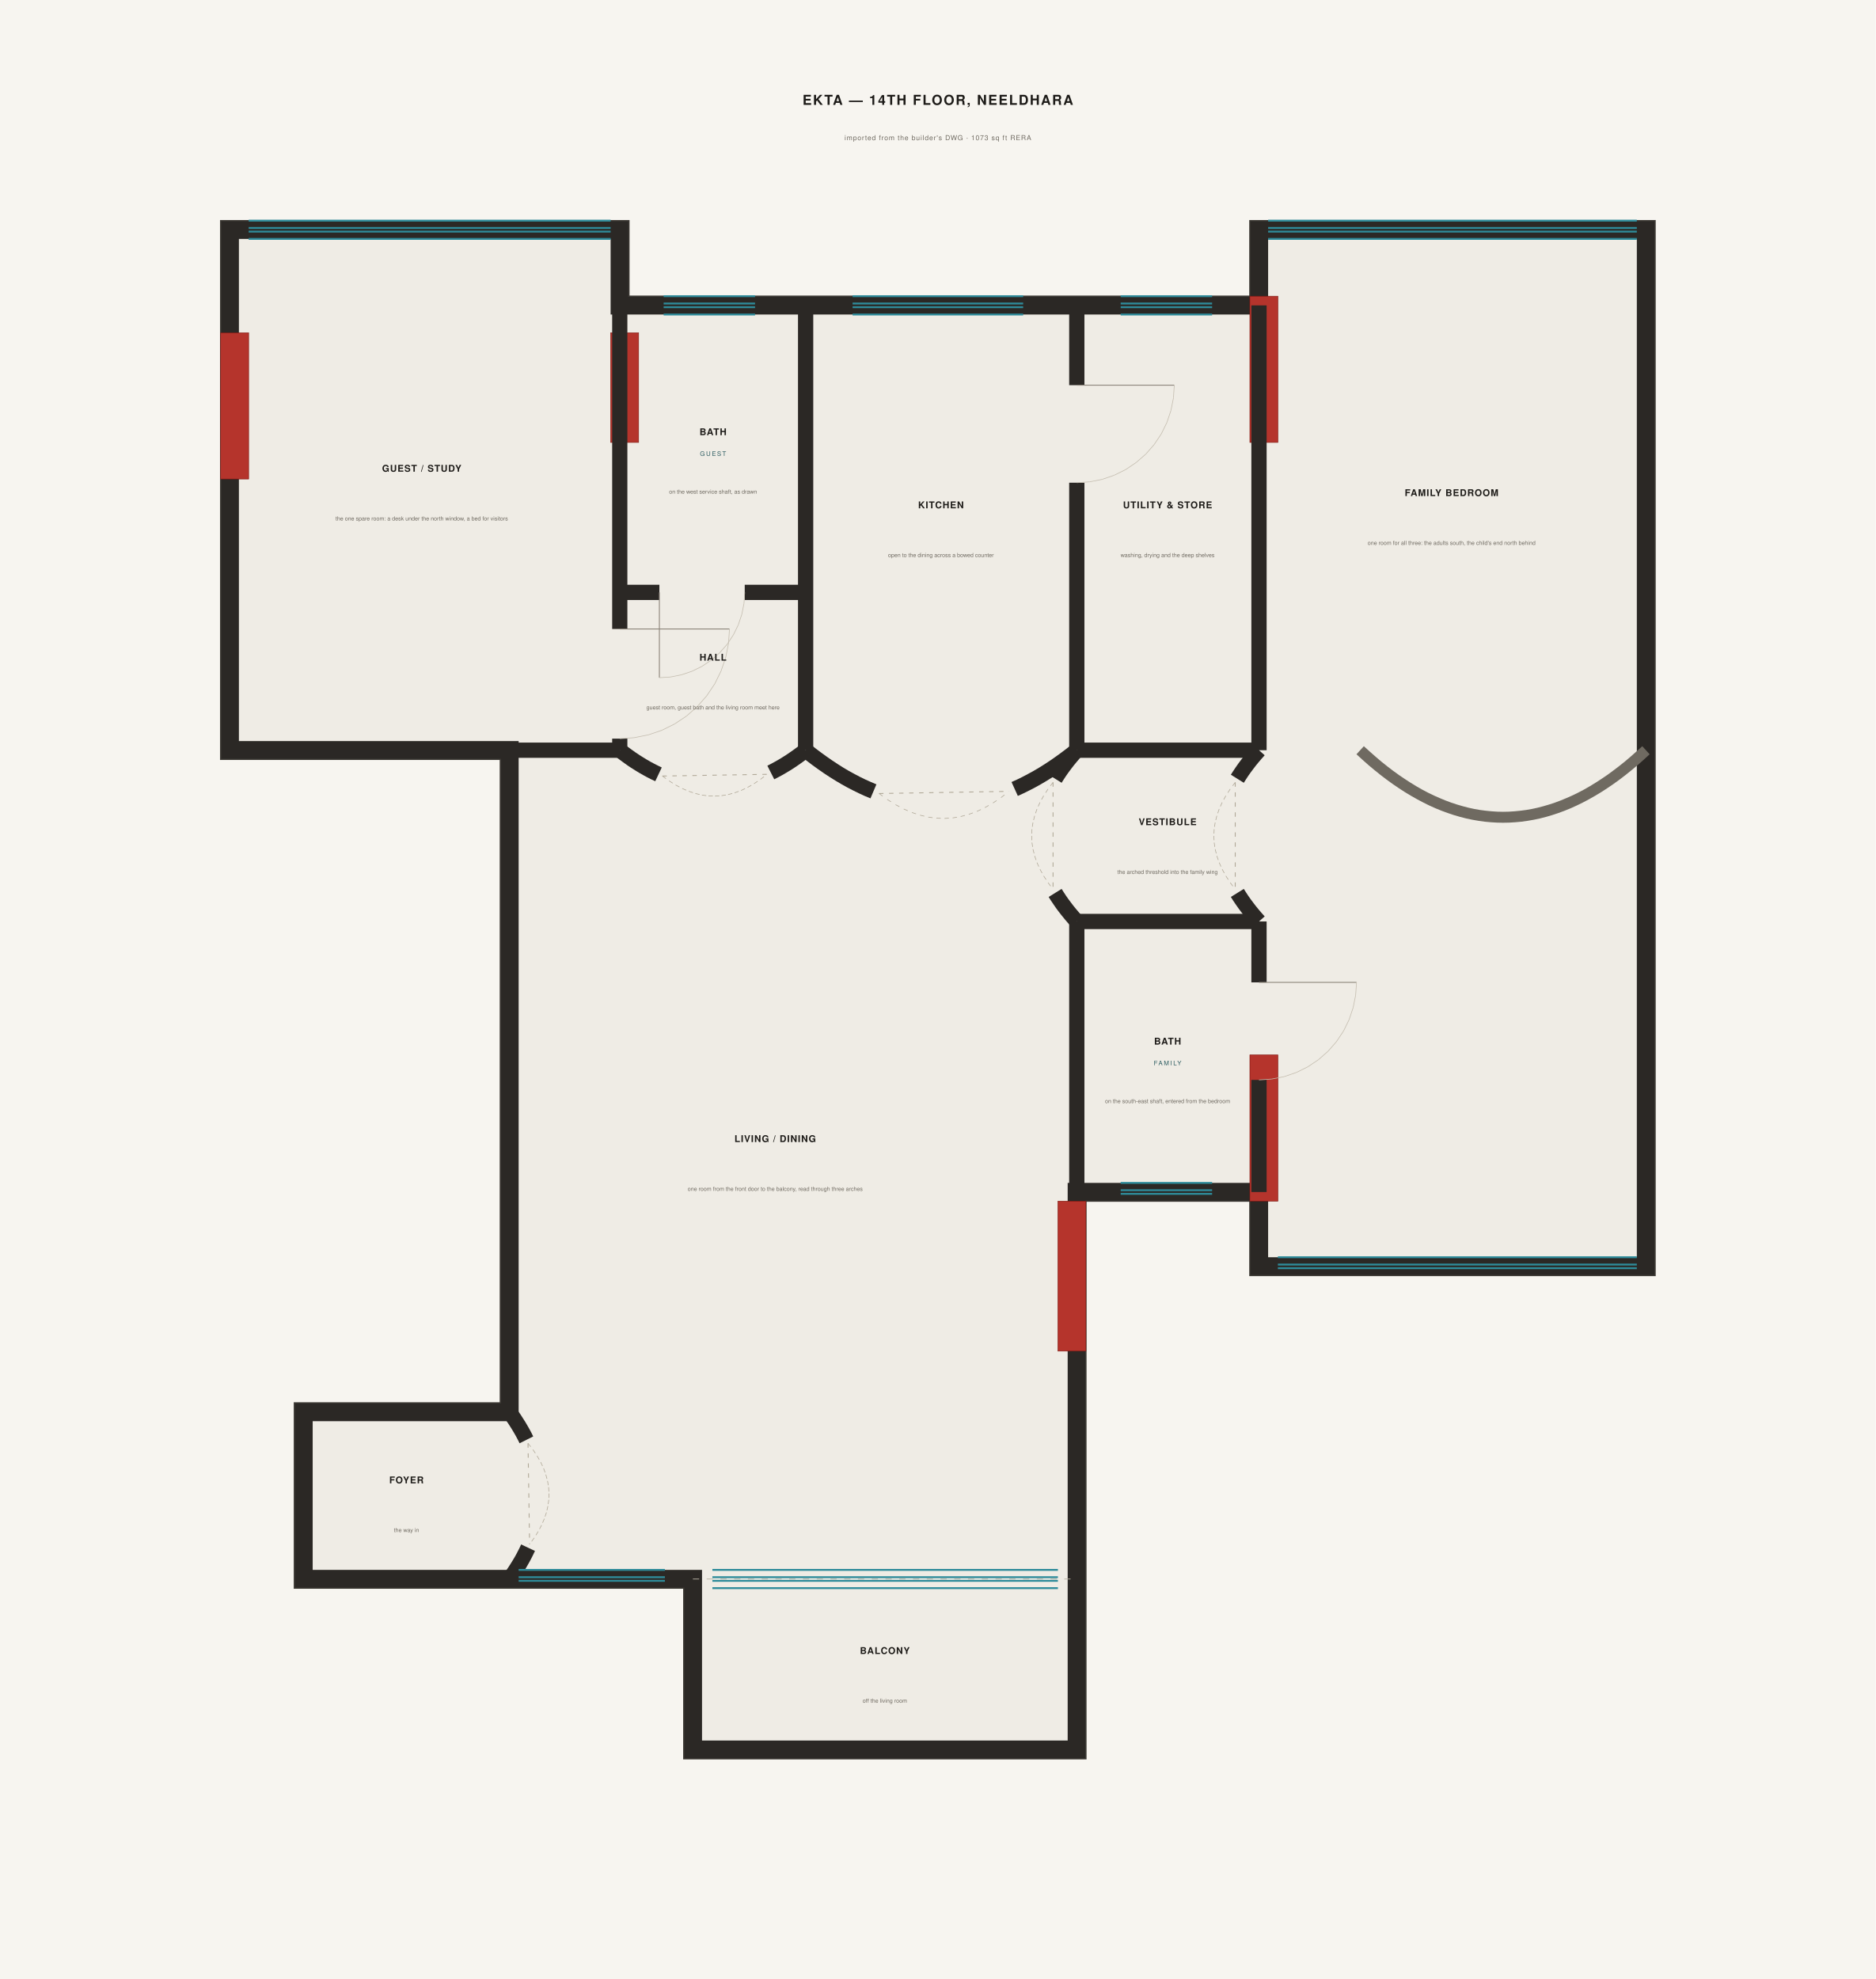
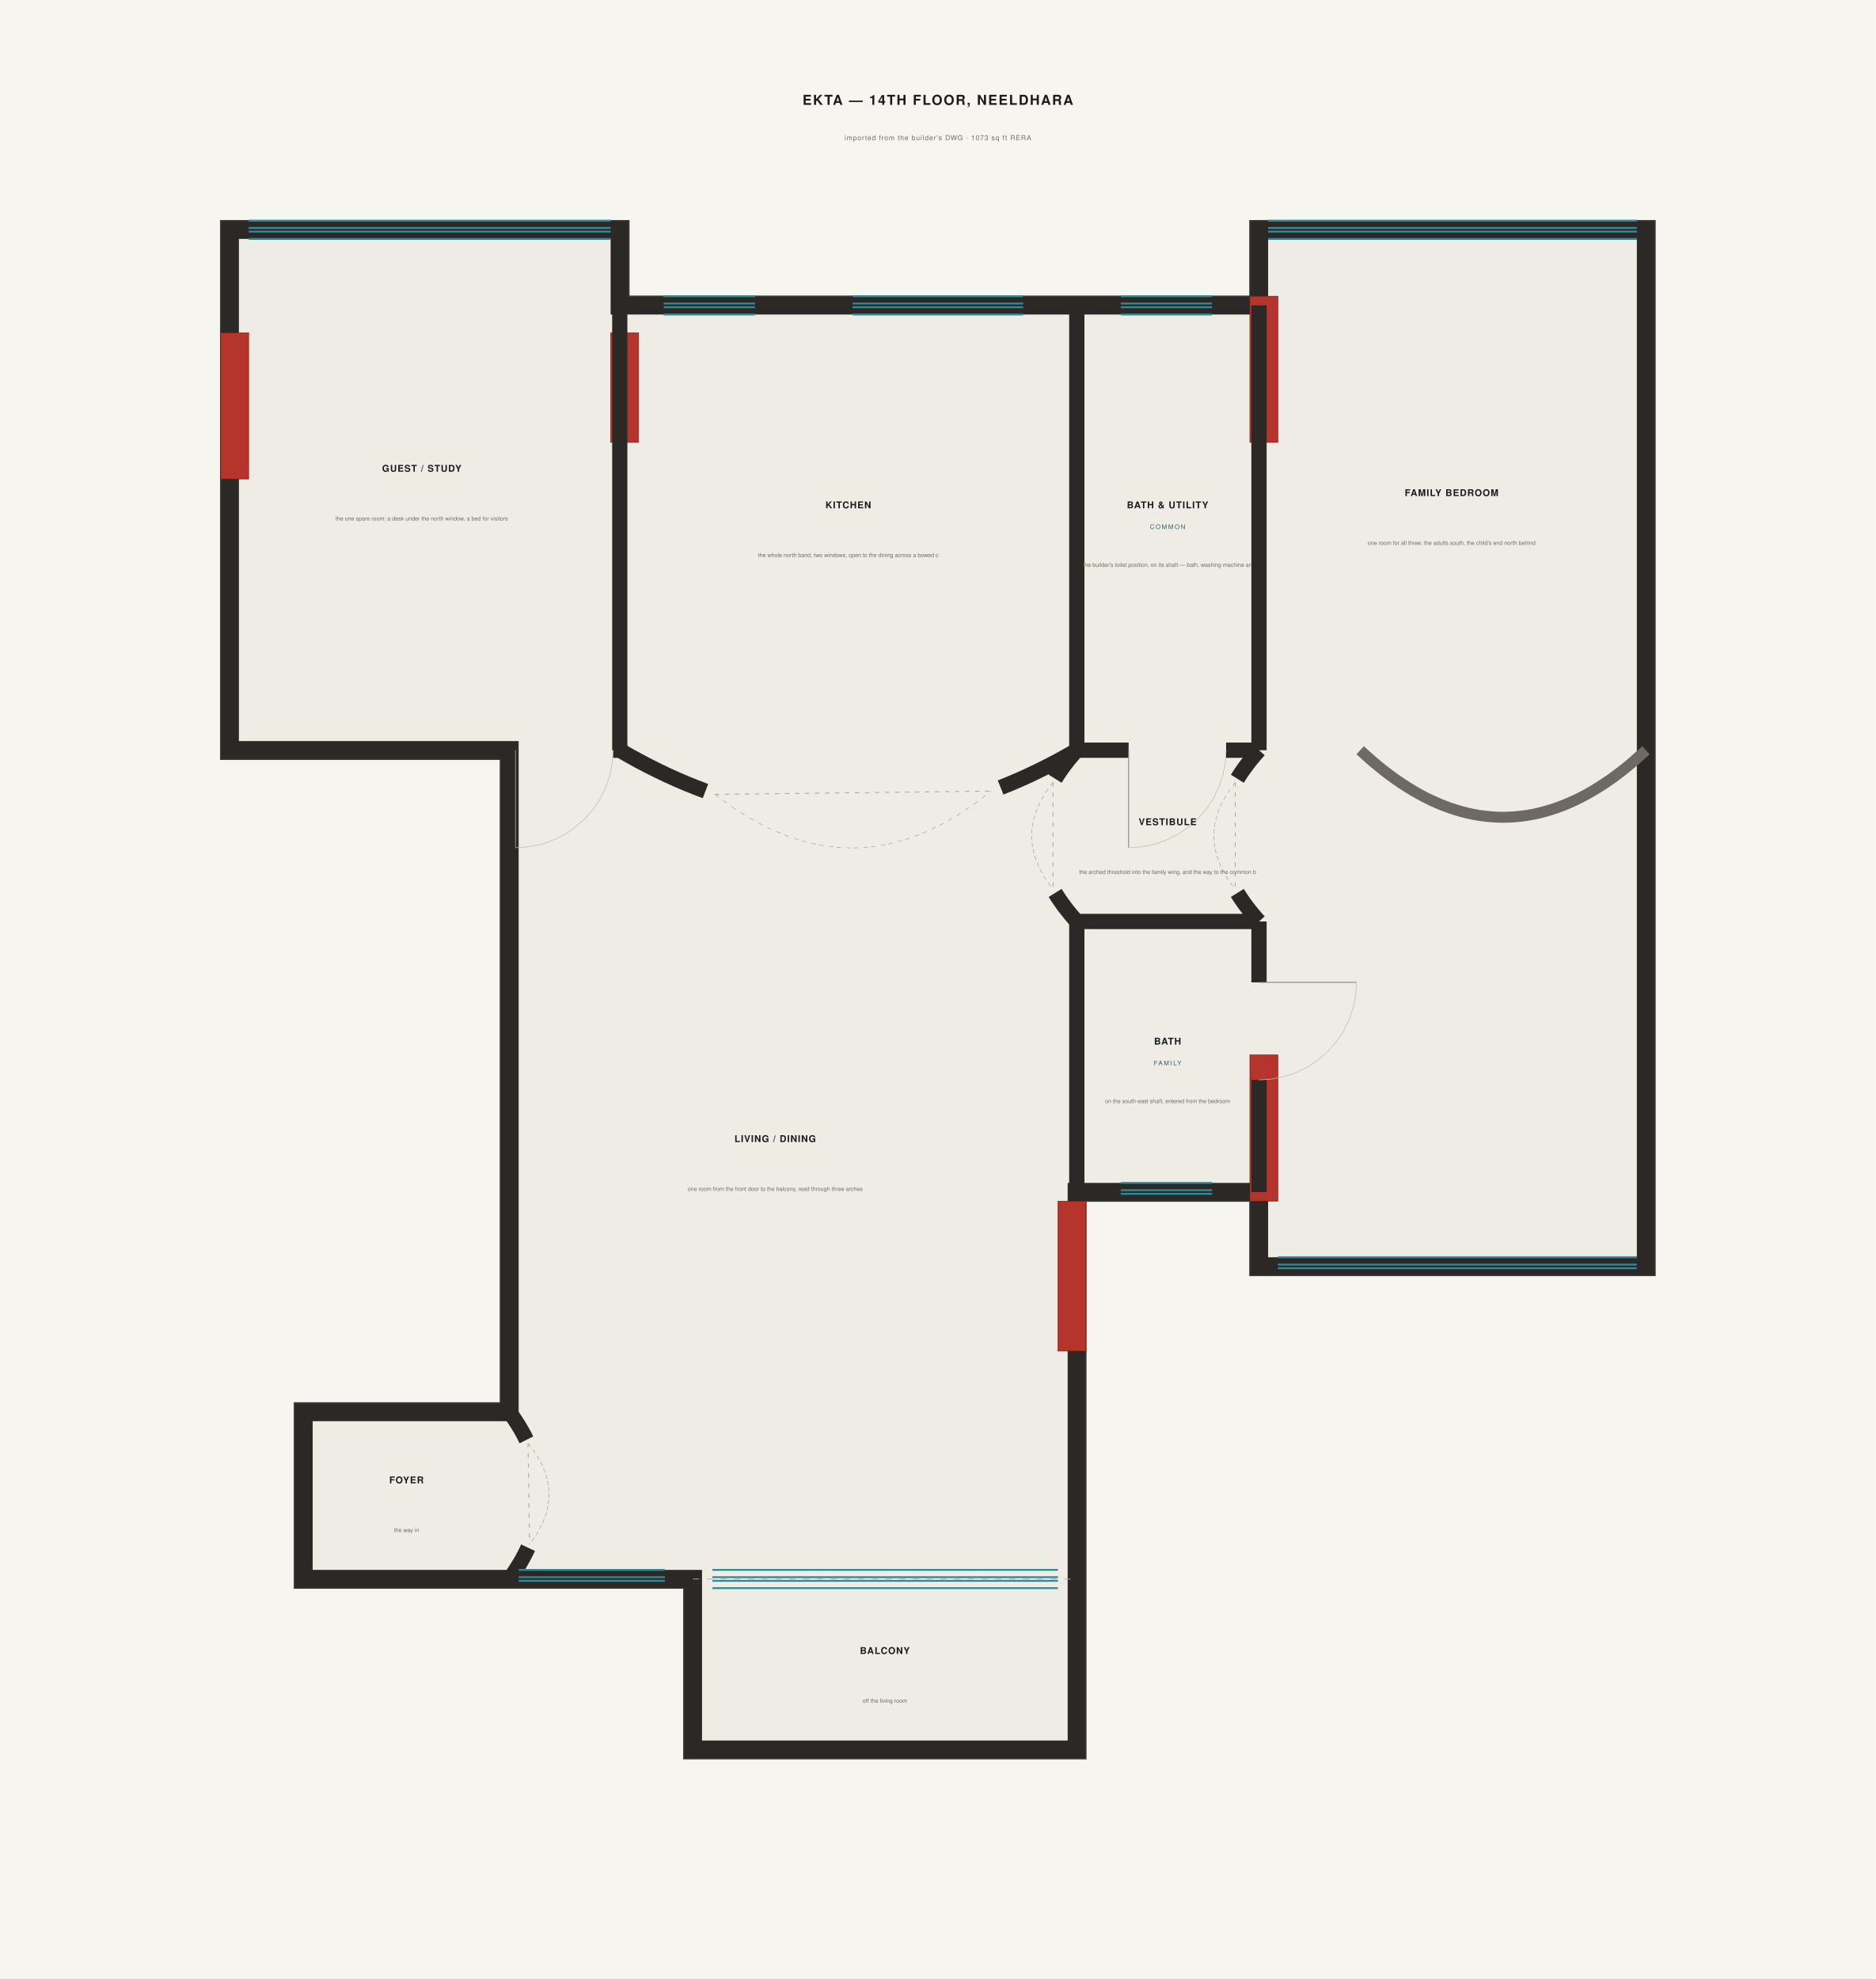
<svg xmlns="http://www.w3.org/2000/svg" width="3000" height="3165" viewBox="0 0 3000 3165">
  <rect x="0" y="0" width="3000" height="3165" fill="#f7f5f0" />
  <g id="L-floor">
    <polygon points="352.9,352.9 1005.9,352.9 1005.9,473.7 1999.0,473.7 1999.0,352.9 2647.1,352.9 2647.1,2039.9 1999.0,2039.9 1999.0,1921.0 1736.8,1921.0 1736.8,2812.8 1093.6,2812.8 1093.6,2539.9 470.8,2539.9 470.8,2243.6 800.2,2243.6 800.2,1214.4 352.9,1214.4" fill="#2b2825" stroke="#3b3833" stroke-width="2.0" />
    <polygon points="382.1,382.1 976.6,382.1 976.6,503.0 2028.2,503.0 2028.2,382.1 2617.9,382.1 2617.9,2010.7 2028.2,2010.7 2028.2,1891.8 1707.6,1891.8 1707.6,2539.9 1707.6,2783.6 1122.8,2783.6 1122.8,2539.9 1122.8,2510.7 500.1,2510.7 500.1,2272.9 829.5,2272.9 829.5,1185.2 382.1,1185.2" fill="#efece5" stroke="none" stroke-width="1.0" />
  </g>
  <g id="L-ref">
    <rect x="1999.0" y="473.7" width="44.8" height="233.9" fill="#b5342c" stroke="#7c1610" stroke-width="0.8" />
    <rect x="352.9" y="532.2" width="44.8" height="233.9" fill="#b5342c" stroke="#7c1610" stroke-width="0.8" />
    <rect x="976.6" y="532.2" width="44.8" height="175.4" fill="#b5342c" stroke="#7c1610" stroke-width="0.8" />
    <rect x="1999.0" y="1687.1" width="44.8" height="233.9" fill="#b5342c" stroke="#7c1610" stroke-width="0.8" />
    <rect x="1692.0" y="1921.0" width="44.8" height="239.8" fill="#b5342c" stroke="#7c1610" stroke-width="0.8" />
  </g>
  <g id="L-furniture">
</g>
  <g id="L-floor-walls">
-     <polygon points="979.1,367.5 979.1,1005.9 1003.4,1005.9 1003.4,367.5" fill="#2b2825" stroke="none" stroke-width="1.0" />
-     <polygon points="979.1,1181.3 979.1,1199.8 1003.4,1199.8 1003.4,1181.3" fill="#2b2825" stroke="none" stroke-width="1.0" />
-     <line x1="991.3" y1="1005.9" x2="1166.7" y2="1005.9" stroke="#8a8378" stroke-width="1.4" />
-     <line x1="1166.7" y1="1005.9" x2="1165.2" y2="1028.8" stroke="#c3bcae" stroke-width="1.0" />
-     <line x1="1165.2" y1="1028.8" x2="1160.7" y2="1051.3" stroke="#c3bcae" stroke-width="1.0" />
-     <line x1="1160.7" y1="1051.3" x2="1153.3" y2="1073.0" stroke="#c3bcae" stroke-width="1.0" />
-     <line x1="1153.3" y1="1073.0" x2="1143.2" y2="1093.6" stroke="#c3bcae" stroke-width="1.0" />
-     <line x1="1143.2" y1="1093.6" x2="1130.4" y2="1112.7" stroke="#c3bcae" stroke-width="1.0" />
-     <line x1="1130.4" y1="1112.7" x2="1115.3" y2="1129.9" stroke="#c3bcae" stroke-width="1.0" />
-     <line x1="1115.3" y1="1129.9" x2="1098.1" y2="1145.1" stroke="#c3bcae" stroke-width="1.0" />
-     <line x1="1098.1" y1="1145.1" x2="1079.0" y2="1157.8" stroke="#c3bcae" stroke-width="1.0" />
-     <line x1="1079.0" y1="1157.8" x2="1058.4" y2="1168.0" stroke="#c3bcae" stroke-width="1.0" />
-     <line x1="1058.4" y1="1168.0" x2="1036.7" y2="1175.3" stroke="#c3bcae" stroke-width="1.0" />
-     <line x1="1036.7" y1="1175.3" x2="1014.2" y2="1179.8" stroke="#c3bcae" stroke-width="1.0" />
-     <line x1="1014.2" y1="1179.8" x2="991.3" y2="1181.3" stroke="#c3bcae" stroke-width="1.0" />
-     <polygon points="814.9,1212.0 991.3,1212.0 991.3,1187.6 814.9,1187.6" fill="#2b2825" stroke="none" stroke-width="1.0" />
-     <polygon points="1276.3,488.4 1276.3,1199.8 1300.7,1199.8 1300.7,488.4" fill="#2b2825" stroke="none" stroke-width="1.0" />
-     <polygon points="991.3,959.6 1054.6,959.6 1054.6,935.2 991.3,935.2" fill="#2b2825" stroke="none" stroke-width="1.0" />
-     <polygon points="1191.1,959.6 1288.5,959.6 1288.5,935.2 1191.1,935.2" fill="#2b2825" stroke="none" stroke-width="1.0" />
-     <line x1="1054.6" y1="947.4" x2="1054.6" y2="1083.8" stroke="#8a8378" stroke-width="1.4" />
-     <line x1="1054.6" y1="1083.8" x2="1072.4" y2="1082.7" stroke="#c3bcae" stroke-width="1.0" />
-     <line x1="1072.4" y1="1082.7" x2="1089.9" y2="1079.2" stroke="#c3bcae" stroke-width="1.0" />
-     <line x1="1089.9" y1="1079.2" x2="1106.8" y2="1073.5" stroke="#c3bcae" stroke-width="1.0" />
-     <line x1="1106.8" y1="1073.5" x2="1122.8" y2="1065.6" stroke="#c3bcae" stroke-width="1.0" />
-     <line x1="1122.8" y1="1065.6" x2="1137.7" y2="1055.6" stroke="#c3bcae" stroke-width="1.0" />
-     <line x1="1137.7" y1="1055.6" x2="1151.1" y2="1043.9" stroke="#c3bcae" stroke-width="1.0" />
-     <line x1="1151.1" y1="1043.9" x2="1162.9" y2="1030.5" stroke="#c3bcae" stroke-width="1.0" />
-     <line x1="1162.9" y1="1030.5" x2="1172.8" y2="1015.6" stroke="#c3bcae" stroke-width="1.0" />
-     <line x1="1172.8" y1="1015.6" x2="1180.7" y2="999.6" stroke="#c3bcae" stroke-width="1.0" />
-     <line x1="1180.7" y1="999.6" x2="1186.4" y2="982.7" stroke="#c3bcae" stroke-width="1.0" />
-     <line x1="1186.4" y1="982.7" x2="1189.9" y2="965.2" stroke="#c3bcae" stroke-width="1.0" />
-     <line x1="1189.9" y1="965.2" x2="1191.1" y2="947.4" stroke="#c3bcae" stroke-width="1.0" />
-     <polygon points="983.8,1209.5 990.1,1214.3 996.5,1219.0 1002.9,1223.6 1009.3,1227.9 1015.8,1232.0 1022.2,1235.9 1028.7,1239.6 1035.1,1243.1 1041.6,1246.4 1048.0,1249.4 1058.4,1227.4 1052.4,1224.5 1046.5,1221.5 1040.5,1218.3 1034.6,1214.9 1028.7,1211.3 1022.7,1207.5 1016.7,1203.5 1010.8,1199.3 1004.8,1194.9 998.7,1190.2" fill="#2b2825" stroke="none" stroke-width="1.0" />
-     <polygon points="1238.3,1246.3 1244.6,1243.1 1251.1,1239.6 1257.5,1235.9 1264.0,1232.0 1270.4,1227.9 1276.8,1223.6 1283.3,1219.0 1289.7,1214.3 1295.9,1209.5 1281.1,1190.2 1275.0,1194.9 1269.0,1199.3 1263.0,1203.5 1257.1,1207.5 1251.1,1211.3 1245.2,1214.9 1239.2,1218.3 1233.3,1221.5 1227.3,1224.6" fill="#2b2825" stroke="none" stroke-width="1.0" />
-     <line x1="1059.4" y1="1241.1" x2="1226.6" y2="1238.4" stroke="#b0a897" stroke-width="1.4" stroke-dasharray="7 9" />
-     <line x1="1059.4" y1="1241.1" x2="1070.0" y2="1248.8" stroke="#b0a897" stroke-width="1.0" stroke-dasharray="7 9" />
-     <line x1="1070.0" y1="1248.8" x2="1080.5" y2="1255.4" stroke="#b0a897" stroke-width="1.0" stroke-dasharray="7 9" />
-     <line x1="1080.5" y1="1255.4" x2="1091.1" y2="1261.0" stroke="#b0a897" stroke-width="1.0" stroke-dasharray="7 9" />
-     <line x1="1091.1" y1="1261.0" x2="1101.6" y2="1265.5" stroke="#b0a897" stroke-width="1.0" stroke-dasharray="7 9" />
-     <line x1="1101.6" y1="1265.5" x2="1112.1" y2="1269.0" stroke="#b0a897" stroke-width="1.0" stroke-dasharray="7 9" />
-     <line x1="1112.1" y1="1269.0" x2="1122.6" y2="1271.5" stroke="#b0a897" stroke-width="1.0" stroke-dasharray="7 9" />
-     <line x1="1122.6" y1="1271.5" x2="1133.1" y2="1272.9" stroke="#b0a897" stroke-width="1.0" stroke-dasharray="7 9" />
-     <line x1="1133.1" y1="1272.9" x2="1143.5" y2="1273.2" stroke="#b0a897" stroke-width="1.0" stroke-dasharray="7 9" />
-     <line x1="1143.5" y1="1273.2" x2="1154.0" y2="1272.5" stroke="#b0a897" stroke-width="1.0" stroke-dasharray="7 9" />
-     <line x1="1154.0" y1="1272.5" x2="1164.4" y2="1270.8" stroke="#b0a897" stroke-width="1.0" stroke-dasharray="7 9" />
-     <line x1="1164.4" y1="1270.8" x2="1174.8" y2="1268.0" stroke="#b0a897" stroke-width="1.0" stroke-dasharray="7 9" />
-     <line x1="1174.8" y1="1268.0" x2="1185.2" y2="1264.2" stroke="#b0a897" stroke-width="1.0" stroke-dasharray="7 9" />
-     <line x1="1185.2" y1="1264.2" x2="1195.6" y2="1259.3" stroke="#b0a897" stroke-width="1.0" stroke-dasharray="7 9" />
-     <line x1="1195.6" y1="1259.3" x2="1205.9" y2="1253.4" stroke="#b0a897" stroke-width="1.0" stroke-dasharray="7 9" />
-     <line x1="1205.9" y1="1253.4" x2="1216.3" y2="1246.4" stroke="#b0a897" stroke-width="1.0" stroke-dasharray="7 9" />
-     <line x1="1216.3" y1="1246.4" x2="1226.6" y2="1238.4" stroke="#b0a897" stroke-width="1.0" stroke-dasharray="7 9" />
-     <polygon points="1280.9,1209.4 1290.1,1216.6 1299.3,1223.6 1308.6,1230.3 1317.8,1236.7 1327.1,1242.8 1336.4,1248.6 1345.7,1254.1 1355.0,1259.3 1364.3,1264.1 1373.7,1268.7 1383.0,1273.0 1392.2,1276.8 1401.7,1254.4 1392.8,1250.6 1384.1,1246.7 1375.3,1242.4 1366.6,1237.8 1357.8,1233.0 1349.0,1227.8 1340.3,1222.3 1331.5,1216.5 1322.7,1210.4 1313.8,1204.0 1305.0,1197.4 1296.1,1190.3" fill="#2b2825" stroke="none" stroke-width="1.0" />
-     <polygon points="1627.9,1272.9 1637.1,1268.7 1646.4,1264.1 1655.7,1259.3 1665.0,1254.1 1674.3,1248.6 1683.6,1242.8 1692.9,1236.7 1702.1,1230.3 1711.4,1223.6 1720.6,1216.6 1729.8,1209.4 1714.6,1190.3 1705.7,1197.4 1696.9,1204.0 1688.1,1210.4 1679.3,1216.5 1670.5,1222.3 1661.7,1227.8 1652.9,1233.0 1644.1,1237.8 1635.4,1242.4 1626.7,1246.7 1617.8,1250.7" fill="#2b2825" stroke="none" stroke-width="1.0" />
-     <line x1="1406.0" y1="1269.1" x2="1613.8" y2="1265.6" stroke="#b0a897" stroke-width="1.4" stroke-dasharray="7 9" />
-     <line x1="1406.0" y1="1269.1" x2="1419.1" y2="1278.6" stroke="#b0a897" stroke-width="1.0" stroke-dasharray="7 9" />
-     <line x1="1419.1" y1="1278.6" x2="1432.3" y2="1286.9" stroke="#b0a897" stroke-width="1.0" stroke-dasharray="7 9" />
-     <line x1="1432.3" y1="1286.9" x2="1445.4" y2="1293.8" stroke="#b0a897" stroke-width="1.0" stroke-dasharray="7 9" />
-     <line x1="1445.4" y1="1293.8" x2="1458.4" y2="1299.4" stroke="#b0a897" stroke-width="1.0" stroke-dasharray="7 9" />
-     <line x1="1458.4" y1="1299.4" x2="1471.5" y2="1303.7" stroke="#b0a897" stroke-width="1.0" stroke-dasharray="7 9" />
-     <line x1="1471.5" y1="1303.7" x2="1484.6" y2="1306.8" stroke="#b0a897" stroke-width="1.0" stroke-dasharray="7 9" />
-     <line x1="1484.6" y1="1306.8" x2="1497.6" y2="1308.5" stroke="#b0a897" stroke-width="1.0" stroke-dasharray="7 9" />
-     <line x1="1497.6" y1="1308.5" x2="1510.6" y2="1308.9" stroke="#b0a897" stroke-width="1.0" stroke-dasharray="7 9" />
-     <line x1="1510.6" y1="1308.9" x2="1523.6" y2="1308.1" stroke="#b0a897" stroke-width="1.0" stroke-dasharray="7 9" />
-     <line x1="1523.6" y1="1308.1" x2="1536.5" y2="1305.9" stroke="#b0a897" stroke-width="1.0" stroke-dasharray="7 9" />
-     <line x1="1536.5" y1="1305.9" x2="1549.4" y2="1302.4" stroke="#b0a897" stroke-width="1.0" stroke-dasharray="7 9" />
-     <line x1="1549.4" y1="1302.4" x2="1562.4" y2="1297.7" stroke="#b0a897" stroke-width="1.0" stroke-dasharray="7 9" />
-     <line x1="1562.4" y1="1297.7" x2="1575.2" y2="1291.6" stroke="#b0a897" stroke-width="1.0" stroke-dasharray="7 9" />
-     <line x1="1575.2" y1="1291.6" x2="1588.1" y2="1284.2" stroke="#b0a897" stroke-width="1.0" stroke-dasharray="7 9" />
-     <line x1="1588.1" y1="1284.2" x2="1601.0" y2="1275.6" stroke="#b0a897" stroke-width="1.0" stroke-dasharray="7 9" />
-     <line x1="1601.0" y1="1275.6" x2="1613.8" y2="1265.6" stroke="#b0a897" stroke-width="1.0" stroke-dasharray="7 9" />
-     <polygon points="1710.0,488.4 1710.0,616.0 1734.4,616.0 1734.4,488.4" fill="#2b2825" stroke="none" stroke-width="1.0" />
-     <polygon points="1710.0,772.0 1710.0,1199.8 1734.4,1199.8 1734.4,772.0" fill="#2b2825" stroke="none" stroke-width="1.0" />
-     <line x1="1722.2" y1="616.0" x2="1878.1" y2="616.0" stroke="#8a8378" stroke-width="1.4" />
-     <line x1="1878.1" y1="616.0" x2="1876.8" y2="636.4" stroke="#c3bcae" stroke-width="1.0" />
-     <line x1="1876.8" y1="636.4" x2="1872.8" y2="656.4" stroke="#c3bcae" stroke-width="1.0" />
-     <line x1="1872.8" y1="656.4" x2="1866.3" y2="675.7" stroke="#c3bcae" stroke-width="1.0" />
-     <line x1="1866.3" y1="675.7" x2="1857.3" y2="694.0" stroke="#c3bcae" stroke-width="1.0" />
-     <line x1="1857.3" y1="694.0" x2="1845.9" y2="711.0" stroke="#c3bcae" stroke-width="1.0" />
-     <line x1="1845.9" y1="711.0" x2="1832.5" y2="726.3" stroke="#c3bcae" stroke-width="1.0" />
-     <line x1="1832.5" y1="726.3" x2="1817.1" y2="739.7" stroke="#c3bcae" stroke-width="1.0" />
-     <line x1="1817.1" y1="739.7" x2="1800.2" y2="751.1" stroke="#c3bcae" stroke-width="1.0" />
-     <line x1="1800.2" y1="751.1" x2="1781.9" y2="760.1" stroke="#c3bcae" stroke-width="1.0" />
-     <line x1="1781.9" y1="760.1" x2="1762.6" y2="766.7" stroke="#c3bcae" stroke-width="1.0" />
-     <line x1="1762.6" y1="766.7" x2="1742.6" y2="770.6" stroke="#c3bcae" stroke-width="1.0" />
-     <line x1="1742.6" y1="770.6" x2="1722.2" y2="772.0" stroke="#c3bcae" stroke-width="1.0" />
+     <polygon points="979.1,367.5 979.1,1199.8 1003.4,1199.8 1003.4,367.5" fill="#2b2825" stroke="none" stroke-width="1.0" />
+     <polygon points="814.9,1212.0 824.6,1212.0 824.6,1187.6 814.9,1187.6" fill="#2b2825" stroke="none" stroke-width="1.0" />
+     <polygon points="980.5,1212.0 991.3,1212.0 991.3,1187.6 980.5,1187.6" fill="#2b2825" stroke="none" stroke-width="1.0" />
+     <line x1="824.6" y1="1199.8" x2="824.6" y2="1355.8" stroke="#8a8378" stroke-width="1.4" />
+     <line x1="824.6" y1="1355.8" x2="845.0" y2="1354.4" stroke="#c3bcae" stroke-width="1.0" />
+     <line x1="845.0" y1="1354.4" x2="865.0" y2="1350.4" stroke="#c3bcae" stroke-width="1.0" />
+     <line x1="865.0" y1="1350.4" x2="884.3" y2="1343.9" stroke="#c3bcae" stroke-width="1.0" />
+     <line x1="884.3" y1="1343.9" x2="902.6" y2="1334.9" stroke="#c3bcae" stroke-width="1.0" />
+     <line x1="902.6" y1="1334.9" x2="919.5" y2="1323.5" stroke="#c3bcae" stroke-width="1.0" />
+     <line x1="919.5" y1="1323.5" x2="934.9" y2="1310.1" stroke="#c3bcae" stroke-width="1.0" />
+     <line x1="934.9" y1="1310.1" x2="948.3" y2="1294.7" stroke="#c3bcae" stroke-width="1.0" />
+     <line x1="948.3" y1="1294.7" x2="959.6" y2="1277.8" stroke="#c3bcae" stroke-width="1.0" />
+     <line x1="959.6" y1="1277.8" x2="968.7" y2="1259.5" stroke="#c3bcae" stroke-width="1.0" />
+     <line x1="968.7" y1="1259.5" x2="975.2" y2="1240.2" stroke="#c3bcae" stroke-width="1.0" />
+     <line x1="975.2" y1="1240.2" x2="979.2" y2="1220.2" stroke="#c3bcae" stroke-width="1.0" />
+     <line x1="979.2" y1="1220.2" x2="980.5" y2="1199.8" stroke="#c3bcae" stroke-width="1.0" />
+     <polygon points="1710.0,488.4 1710.0,1199.8 1734.4,1199.8 1734.4,488.4" fill="#2b2825" stroke="none" stroke-width="1.0" />
+     <polygon points="985.2,1210.4 1000.5,1219.2 1015.9,1227.7 1031.4,1235.8 1046.8,1243.5 1062.3,1250.9 1077.7,1257.9 1093.2,1264.5 1108.6,1270.7 1124.0,1276.5 1132.6,1253.8 1117.5,1248.0 1102.5,1242.0 1087.5,1235.6 1072.5,1228.8 1057.5,1221.6 1042.5,1214.1 1027.5,1206.2 1012.5,1198.0 997.3,1189.3" fill="#2b2825" stroke="none" stroke-width="1.0" />
+     <polygon points="1604.9,1270.7 1620.3,1264.5 1635.7,1257.9 1651.2,1250.9 1666.6,1243.5 1682.1,1235.8 1697.5,1227.7 1713.0,1219.2 1728.3,1210.4 1716.1,1189.3 1701.0,1198.0 1686.0,1206.2 1671.0,1214.1 1655.9,1221.6 1640.9,1228.8 1625.9,1235.6 1610.9,1242.0 1595.8,1248.1" fill="#2b2825" stroke="none" stroke-width="1.0" />
+     <line x1="1143.5" y1="1270.5" x2="1585.2" y2="1265.2" stroke="#b0a897" stroke-width="1.4" stroke-dasharray="7 9" />
+     <line x1="1143.5" y1="1270.5" x2="1171.4" y2="1290.9" stroke="#b0a897" stroke-width="1.0" stroke-dasharray="7 9" />
+     <line x1="1171.4" y1="1290.9" x2="1199.2" y2="1308.5" stroke="#b0a897" stroke-width="1.0" stroke-dasharray="7 9" />
+     <line x1="1199.2" y1="1308.5" x2="1227.0" y2="1323.4" stroke="#b0a897" stroke-width="1.0" stroke-dasharray="7 9" />
+     <line x1="1227.0" y1="1323.4" x2="1254.8" y2="1335.4" stroke="#b0a897" stroke-width="1.0" stroke-dasharray="7 9" />
+     <line x1="1254.8" y1="1335.4" x2="1282.5" y2="1344.8" stroke="#b0a897" stroke-width="1.0" stroke-dasharray="7 9" />
+     <line x1="1282.5" y1="1344.8" x2="1310.2" y2="1351.3" stroke="#b0a897" stroke-width="1.0" stroke-dasharray="7 9" />
+     <line x1="1310.2" y1="1351.3" x2="1337.8" y2="1355.1" stroke="#b0a897" stroke-width="1.0" stroke-dasharray="7 9" />
+     <line x1="1337.8" y1="1355.1" x2="1365.4" y2="1356.2" stroke="#b0a897" stroke-width="1.0" stroke-dasharray="7 9" />
+     <line x1="1365.4" y1="1356.2" x2="1393.0" y2="1354.5" stroke="#b0a897" stroke-width="1.0" stroke-dasharray="7 9" />
+     <line x1="1393.0" y1="1354.5" x2="1420.6" y2="1350.0" stroke="#b0a897" stroke-width="1.0" stroke-dasharray="7 9" />
+     <line x1="1420.6" y1="1350.0" x2="1448.1" y2="1342.7" stroke="#b0a897" stroke-width="1.0" stroke-dasharray="7 9" />
+     <line x1="1448.1" y1="1342.7" x2="1475.6" y2="1332.7" stroke="#b0a897" stroke-width="1.0" stroke-dasharray="7 9" />
+     <line x1="1475.6" y1="1332.7" x2="1503.0" y2="1320.0" stroke="#b0a897" stroke-width="1.0" stroke-dasharray="7 9" />
+     <line x1="1503.0" y1="1320.0" x2="1530.4" y2="1304.5" stroke="#b0a897" stroke-width="1.0" stroke-dasharray="7 9" />
+     <line x1="1530.4" y1="1304.5" x2="1557.8" y2="1286.2" stroke="#b0a897" stroke-width="1.0" stroke-dasharray="7 9" />
+     <line x1="1557.8" y1="1286.2" x2="1585.2" y2="1265.2" stroke="#b0a897" stroke-width="1.0" stroke-dasharray="7 9" />
    <polygon points="2001.4,488.4 2001.4,1199.8 2025.8,1199.8 2025.8,488.4" fill="#2b2825" stroke="none" stroke-width="1.0" />
-     <polygon points="1722.2,1212.0 2013.6,1212.0 2013.6,1187.6 1722.2,1187.6" fill="#2b2825" stroke="none" stroke-width="1.0" />
+     <polygon points="1722.2,1212.0 1805.1,1212.0 1805.1,1187.6 1722.2,1187.6" fill="#2b2825" stroke="none" stroke-width="1.0" />
+     <polygon points="1961.0,1212.0 2013.6,1212.0 2013.6,1187.6 1961.0,1187.6" fill="#2b2825" stroke="none" stroke-width="1.0" />
+     <line x1="1805.1" y1="1199.8" x2="1805.1" y2="1355.8" stroke="#8a8378" stroke-width="1.4" />
+     <line x1="1805.1" y1="1355.8" x2="1825.4" y2="1354.4" stroke="#c3bcae" stroke-width="1.0" />
+     <line x1="1825.4" y1="1354.4" x2="1845.4" y2="1350.4" stroke="#c3bcae" stroke-width="1.0" />
+     <line x1="1845.4" y1="1350.4" x2="1864.7" y2="1343.9" stroke="#c3bcae" stroke-width="1.0" />
+     <line x1="1864.7" y1="1343.9" x2="1883.0" y2="1334.9" stroke="#c3bcae" stroke-width="1.0" />
+     <line x1="1883.0" y1="1334.9" x2="1900.0" y2="1323.5" stroke="#c3bcae" stroke-width="1.0" />
+     <line x1="1900.0" y1="1323.5" x2="1915.3" y2="1310.1" stroke="#c3bcae" stroke-width="1.0" />
+     <line x1="1915.3" y1="1310.1" x2="1928.8" y2="1294.7" stroke="#c3bcae" stroke-width="1.0" />
+     <line x1="1928.8" y1="1294.7" x2="1940.1" y2="1277.8" stroke="#c3bcae" stroke-width="1.0" />
+     <line x1="1940.1" y1="1277.8" x2="1949.1" y2="1259.5" stroke="#c3bcae" stroke-width="1.0" />
+     <line x1="1949.1" y1="1259.5" x2="1955.7" y2="1240.2" stroke="#c3bcae" stroke-width="1.0" />
+     <line x1="1955.7" y1="1240.2" x2="1959.7" y2="1220.2" stroke="#c3bcae" stroke-width="1.0" />
+     <line x1="1959.7" y1="1220.2" x2="1961.0" y2="1199.8" stroke="#c3bcae" stroke-width="1.0" />
    <polygon points="1713.1,1191.7 1707.9,1197.5 1702.9,1203.4 1698.1,1209.3 1693.4,1215.3 1689.0,1221.2 1684.9,1227.2 1680.9,1233.2 1677.2,1239.0 1697.9,1251.9 1701.4,1246.4 1705.0,1240.9 1708.8,1235.5 1712.9,1230.0 1717.1,1224.5 1721.6,1219.0 1726.3,1213.5 1731.3,1207.9" fill="#2b2825" stroke="none" stroke-width="1.0" />
    <polygon points="1677.2,1434.5 1680.9,1440.4 1684.9,1446.3 1689.0,1452.3 1693.4,1458.2 1698.1,1464.2 1702.9,1470.1 1707.9,1476.0 1713.1,1481.8 1731.3,1465.6 1726.3,1460.0 1721.6,1454.5 1717.1,1449.0 1712.9,1443.5 1708.8,1438.0 1705.0,1432.6 1701.4,1427.1 1697.9,1421.6" fill="#2b2825" stroke="none" stroke-width="1.0" />
    <line x1="1684.2" y1="1251.2" x2="1684.2" y2="1422.3" stroke="#b0a897" stroke-width="1.4" stroke-dasharray="7 9" />
    <line x1="1684.2" y1="1251.2" x2="1676.2" y2="1261.9" stroke="#b0a897" stroke-width="1.0" stroke-dasharray="7 9" />
    <line x1="1676.2" y1="1261.9" x2="1669.2" y2="1272.6" stroke="#b0a897" stroke-width="1.0" stroke-dasharray="7 9" />
    <line x1="1669.2" y1="1272.6" x2="1663.3" y2="1283.3" stroke="#b0a897" stroke-width="1.0" stroke-dasharray="7 9" />
    <line x1="1663.3" y1="1283.3" x2="1658.5" y2="1294.0" stroke="#b0a897" stroke-width="1.0" stroke-dasharray="7 9" />
    <line x1="1658.5" y1="1294.0" x2="1654.8" y2="1304.7" stroke="#b0a897" stroke-width="1.0" stroke-dasharray="7 9" />
    <line x1="1654.8" y1="1304.7" x2="1652.1" y2="1315.4" stroke="#b0a897" stroke-width="1.0" stroke-dasharray="7 9" />
    <line x1="1652.1" y1="1315.4" x2="1650.5" y2="1326.1" stroke="#b0a897" stroke-width="1.0" stroke-dasharray="7 9" />
    <line x1="1650.5" y1="1326.1" x2="1650.0" y2="1336.8" stroke="#b0a897" stroke-width="1.0" stroke-dasharray="7 9" />
    <line x1="1650.0" y1="1336.8" x2="1650.5" y2="1347.5" stroke="#b0a897" stroke-width="1.0" stroke-dasharray="7 9" />
    <line x1="1650.5" y1="1347.5" x2="1652.1" y2="1358.1" stroke="#b0a897" stroke-width="1.0" stroke-dasharray="7 9" />
    <line x1="1652.1" y1="1358.1" x2="1654.8" y2="1368.8" stroke="#b0a897" stroke-width="1.0" stroke-dasharray="7 9" />
    <line x1="1654.8" y1="1368.8" x2="1658.5" y2="1379.5" stroke="#b0a897" stroke-width="1.0" stroke-dasharray="7 9" />
    <line x1="1658.5" y1="1379.5" x2="1663.3" y2="1390.2" stroke="#b0a897" stroke-width="1.0" stroke-dasharray="7 9" />
    <line x1="1663.3" y1="1390.2" x2="1669.2" y2="1400.9" stroke="#b0a897" stroke-width="1.0" stroke-dasharray="7 9" />
    <line x1="1669.2" y1="1400.9" x2="1676.2" y2="1411.6" stroke="#b0a897" stroke-width="1.0" stroke-dasharray="7 9" />
    <line x1="1676.2" y1="1411.6" x2="1684.2" y2="1422.3" stroke="#b0a897" stroke-width="1.0" stroke-dasharray="7 9" />
    <polygon points="2004.5,1191.7 1999.4,1197.5 1994.3,1203.4 1989.5,1209.3 1984.9,1215.3 1980.5,1221.2 1976.3,1227.2 1972.3,1233.2 1968.6,1239.0 1989.3,1251.9 1992.8,1246.4 1996.4,1240.9 2000.2,1235.5 2004.3,1230.0 2008.5,1224.5 2013.0,1219.0 2017.7,1213.5 2022.7,1207.9" fill="#2b2825" stroke="none" stroke-width="1.0" />
    <polygon points="1968.6,1434.5 1972.3,1440.4 1976.3,1446.3 1980.5,1452.3 1984.9,1458.2 1989.5,1464.2 1994.3,1470.1 1999.4,1476.0 2004.5,1481.8 2022.7,1465.6 2017.7,1460.0 2013.0,1454.5 2008.5,1449.0 2004.3,1443.5 2000.2,1438.0 1996.4,1432.6 1992.8,1427.1 1989.3,1421.6" fill="#2b2825" stroke="none" stroke-width="1.0" />
    <line x1="1975.6" y1="1251.2" x2="1975.6" y2="1422.3" stroke="#b0a897" stroke-width="1.4" stroke-dasharray="7 9" />
    <line x1="1975.6" y1="1251.2" x2="1967.6" y2="1261.9" stroke="#b0a897" stroke-width="1.0" stroke-dasharray="7 9" />
    <line x1="1967.6" y1="1261.9" x2="1960.6" y2="1272.6" stroke="#b0a897" stroke-width="1.0" stroke-dasharray="7 9" />
    <line x1="1960.6" y1="1272.6" x2="1954.7" y2="1283.3" stroke="#b0a897" stroke-width="1.0" stroke-dasharray="7 9" />
    <line x1="1954.7" y1="1283.3" x2="1949.9" y2="1294.0" stroke="#b0a897" stroke-width="1.0" stroke-dasharray="7 9" />
    <line x1="1949.9" y1="1294.0" x2="1946.2" y2="1304.7" stroke="#b0a897" stroke-width="1.0" stroke-dasharray="7 9" />
    <line x1="1946.2" y1="1304.7" x2="1943.5" y2="1315.4" stroke="#b0a897" stroke-width="1.0" stroke-dasharray="7 9" />
    <line x1="1943.5" y1="1315.4" x2="1941.9" y2="1326.1" stroke="#b0a897" stroke-width="1.0" stroke-dasharray="7 9" />
    <line x1="1941.9" y1="1326.1" x2="1941.4" y2="1336.8" stroke="#b0a897" stroke-width="1.0" stroke-dasharray="7 9" />
    <line x1="1941.4" y1="1336.8" x2="1941.9" y2="1347.5" stroke="#b0a897" stroke-width="1.0" stroke-dasharray="7 9" />
    <line x1="1941.9" y1="1347.5" x2="1943.5" y2="1358.1" stroke="#b0a897" stroke-width="1.0" stroke-dasharray="7 9" />
    <line x1="1943.5" y1="1358.1" x2="1946.2" y2="1368.8" stroke="#b0a897" stroke-width="1.0" stroke-dasharray="7 9" />
    <line x1="1946.2" y1="1368.8" x2="1949.9" y2="1379.5" stroke="#b0a897" stroke-width="1.0" stroke-dasharray="7 9" />
    <line x1="1949.9" y1="1379.5" x2="1954.7" y2="1390.2" stroke="#b0a897" stroke-width="1.0" stroke-dasharray="7 9" />
    <line x1="1954.7" y1="1390.2" x2="1960.6" y2="1400.9" stroke="#b0a897" stroke-width="1.0" stroke-dasharray="7 9" />
    <line x1="1960.6" y1="1400.9" x2="1967.6" y2="1411.6" stroke="#b0a897" stroke-width="1.0" stroke-dasharray="7 9" />
    <line x1="1967.6" y1="1411.6" x2="1975.6" y2="1422.3" stroke="#b0a897" stroke-width="1.0" stroke-dasharray="7 9" />
    <polygon points="1722.2,1485.9 2013.6,1485.9 2013.6,1461.5 1722.2,1461.5" fill="#2b2825" stroke="none" stroke-width="1.0" />
    <polygon points="1710.0,1473.7 1710.0,1906.4 1734.4,1906.4 1734.4,1473.7" fill="#2b2825" stroke="none" stroke-width="1.0" />
    <polygon points="2001.4,1473.7 2001.4,1571.1 2025.8,1571.1 2025.8,1473.7" fill="#2b2825" stroke="none" stroke-width="1.0" />
    <polygon points="2001.4,1727.1 2001.4,1906.4 2025.8,1906.4 2025.8,1727.1" fill="#2b2825" stroke="none" stroke-width="1.0" />
    <line x1="2013.6" y1="1571.1" x2="2169.6" y2="1571.1" stroke="#8a8378" stroke-width="1.4" />
    <line x1="2169.6" y1="1571.1" x2="2168.2" y2="1591.5" stroke="#c3bcae" stroke-width="1.0" />
    <line x1="2168.2" y1="1591.5" x2="2164.2" y2="1611.5" stroke="#c3bcae" stroke-width="1.0" />
    <line x1="2164.2" y1="1611.5" x2="2157.7" y2="1630.8" stroke="#c3bcae" stroke-width="1.0" />
    <line x1="2157.7" y1="1630.8" x2="2148.7" y2="1649.1" stroke="#c3bcae" stroke-width="1.0" />
    <line x1="2148.7" y1="1649.1" x2="2137.3" y2="1666.1" stroke="#c3bcae" stroke-width="1.0" />
    <line x1="2137.3" y1="1666.1" x2="2123.9" y2="1681.4" stroke="#c3bcae" stroke-width="1.0" />
    <line x1="2123.9" y1="1681.4" x2="2108.5" y2="1694.9" stroke="#c3bcae" stroke-width="1.0" />
    <line x1="2108.5" y1="1694.9" x2="2091.6" y2="1706.2" stroke="#c3bcae" stroke-width="1.0" />
    <line x1="2091.6" y1="1706.2" x2="2073.3" y2="1715.2" stroke="#c3bcae" stroke-width="1.0" />
    <line x1="2073.3" y1="1715.2" x2="2054.0" y2="1721.8" stroke="#c3bcae" stroke-width="1.0" />
    <line x1="2054.0" y1="1721.8" x2="2034.0" y2="1725.7" stroke="#c3bcae" stroke-width="1.0" />
    <line x1="2034.0" y1="1725.7" x2="2013.6" y2="1727.1" stroke="#c3bcae" stroke-width="1.0" />
    <polygon points="804.9,2265.3 808.8,2270.8 812.5,2276.1 816.0,2281.5 819.3,2286.8 822.5,2292.2 825.5,2297.5 828.3,2302.8 831.0,2308.2 852.8,2297.3 850.0,2291.6 846.9,2285.8 843.6,2280.0 840.2,2274.2 836.5,2268.4 832.8,2262.6 828.8,2256.8 824.8,2251.2" fill="#2b2825" stroke="none" stroke-width="1.0" />
    <polygon points="833.5,2470.0 831.0,2475.4 828.3,2480.7 825.5,2486.1 822.5,2491.4 819.3,2496.7 816.0,2502.0 812.5,2507.4 808.8,2512.7 804.9,2518.2 824.8,2532.4 828.8,2526.7 832.8,2520.9 836.5,2515.2 840.2,2509.4 843.6,2503.6 846.9,2497.8 850.0,2491.9 852.9,2486.1 855.6,2480.4" fill="#2b2825" stroke="none" stroke-width="1.0" />
    <line x1="844.5" y1="2308.3" x2="847.0" y2="2469.7" stroke="#b0a897" stroke-width="1.4" stroke-dasharray="7 9" />
    <line x1="844.5" y1="2308.3" x2="852.3" y2="2318.3" stroke="#b0a897" stroke-width="1.0" stroke-dasharray="7 9" />
    <line x1="852.3" y1="2318.3" x2="859.0" y2="2328.3" stroke="#b0a897" stroke-width="1.0" stroke-dasharray="7 9" />
    <line x1="859.0" y1="2328.3" x2="864.7" y2="2338.3" stroke="#b0a897" stroke-width="1.0" stroke-dasharray="7 9" />
    <line x1="864.7" y1="2338.3" x2="869.4" y2="2348.3" stroke="#b0a897" stroke-width="1.0" stroke-dasharray="7 9" />
    <line x1="869.4" y1="2348.3" x2="873.0" y2="2358.3" stroke="#b0a897" stroke-width="1.0" stroke-dasharray="7 9" />
    <line x1="873.0" y1="2358.3" x2="875.7" y2="2368.4" stroke="#b0a897" stroke-width="1.0" stroke-dasharray="7 9" />
    <line x1="875.7" y1="2368.4" x2="877.4" y2="2378.4" stroke="#b0a897" stroke-width="1.0" stroke-dasharray="7 9" />
    <line x1="877.4" y1="2378.4" x2="878.0" y2="2388.5" stroke="#b0a897" stroke-width="1.0" stroke-dasharray="7 9" />
    <line x1="878.0" y1="2388.5" x2="877.7" y2="2398.6" stroke="#b0a897" stroke-width="1.0" stroke-dasharray="7 9" />
    <line x1="877.7" y1="2398.6" x2="876.3" y2="2408.7" stroke="#b0a897" stroke-width="1.0" stroke-dasharray="7 9" />
    <line x1="876.3" y1="2408.7" x2="874.0" y2="2418.8" stroke="#b0a897" stroke-width="1.0" stroke-dasharray="7 9" />
    <line x1="874.0" y1="2418.8" x2="870.6" y2="2428.9" stroke="#b0a897" stroke-width="1.0" stroke-dasharray="7 9" />
    <line x1="870.6" y1="2428.9" x2="866.2" y2="2439.1" stroke="#b0a897" stroke-width="1.0" stroke-dasharray="7 9" />
    <line x1="866.2" y1="2439.1" x2="860.8" y2="2449.3" stroke="#b0a897" stroke-width="1.0" stroke-dasharray="7 9" />
    <line x1="860.8" y1="2449.3" x2="854.4" y2="2459.5" stroke="#b0a897" stroke-width="1.0" stroke-dasharray="7 9" />
    <line x1="854.4" y1="2459.5" x2="847.0" y2="2469.7" stroke="#b0a897" stroke-width="1.0" stroke-dasharray="7 9" />
    <line x1="1108.2" y1="2525.3" x2="1722.2" y2="2525.3" stroke="#b9b2a4" stroke-width="1.2" stroke-dasharray="10 12" />
    <polygon points="2169.5,1206.3 2179.1,1215.1 2188.7,1223.6 2198.4,1231.7 2208.1,1239.5 2217.8,1246.9 2227.5,1253.9 2237.2,1260.5 2246.9,1266.8 2256.7,1272.7 2266.4,1278.2 2276.2,1283.4 2285.9,1288.2 2295.7,1292.6 2305.5,1296.6 2315.3,1300.2 2325.1,1303.5 2335.0,1306.4 2344.8,1308.9 2354.7,1311.0 2364.5,1312.7 2374.4,1314.1 2384.2,1315.0 2394.1,1315.6 2403.9,1315.8 2413.8,1315.6 2423.7,1315.0 2433.5,1314.1 2443.4,1312.7 2453.2,1311.0 2463.1,1308.9 2472.9,1306.4 2482.7,1303.5 2492.6,1300.2 2502.4,1296.6 2512.2,1292.6 2521.9,1288.2 2531.7,1283.4 2541.5,1278.2 2551.2,1272.7 2561.0,1266.8 2570.7,1260.5 2580.4,1253.9 2590.1,1246.9 2599.8,1239.5 2609.5,1231.7 2619.2,1223.6 2628.8,1215.1 2638.4,1206.3 2626.6,1193.4 2617.1,1202.0 2607.7,1210.3 2598.4,1218.2 2589.0,1225.7 2579.6,1232.8 2570.3,1239.6 2561.0,1245.9 2551.7,1251.9 2542.4,1257.6 2533.1,1262.9 2523.8,1267.8 2514.5,1272.3 2505.2,1276.4 2496.0,1280.2 2486.7,1283.7 2477.5,1286.7 2468.3,1289.4 2459.1,1291.8 2449.9,1293.8 2440.7,1295.4 2431.5,1296.6 2422.3,1297.5 2413.1,1298.1 2403.9,1298.3 2394.8,1298.1 2385.6,1297.5 2376.4,1296.6 2367.2,1295.4 2358.0,1293.8 2348.8,1291.8 2339.6,1289.4 2330.4,1286.7 2321.2,1283.7 2311.9,1280.2 2302.7,1276.4 2293.4,1272.3 2284.1,1267.8 2274.8,1262.9 2265.5,1257.6 2256.2,1251.9 2246.9,1245.9 2237.6,1239.6 2228.2,1232.8 2218.9,1225.7 2209.5,1218.2 2200.2,1210.3 2190.8,1202.0 2181.3,1193.4" fill="#6f6a61" stroke="none" stroke-width="1.0" />
    <line x1="397.7" y1="352.9" x2="976.6" y2="352.9" stroke="#2e8b9a" stroke-width="3.0" />
    <line x1="2028.2" y1="352.9" x2="2617.9" y2="352.9" stroke="#2e8b9a" stroke-width="3.0" />
    <line x1="397.7" y1="364.6" x2="976.6" y2="364.6" stroke="#2e8b9a" stroke-width="3.0" />
    <line x1="2028.2" y1="364.6" x2="2617.9" y2="364.6" stroke="#2e8b9a" stroke-width="3.0" />
    <line x1="397.7" y1="370.4" x2="976.6" y2="370.4" stroke="#2e8b9a" stroke-width="3.0" />
    <line x1="2028.2" y1="370.4" x2="2617.9" y2="370.4" stroke="#2e8b9a" stroke-width="3.0" />
    <line x1="397.7" y1="382.1" x2="976.6" y2="382.1" stroke="#2e8b9a" stroke-width="3.0" />
    <line x1="2028.2" y1="382.1" x2="2617.9" y2="382.1" stroke="#2e8b9a" stroke-width="3.0" />
    <line x1="1061.4" y1="473.7" x2="1207.6" y2="473.7" stroke="#2e8b9a" stroke-width="3.0" />
    <line x1="1363.6" y1="473.7" x2="1636.4" y2="473.7" stroke="#2e8b9a" stroke-width="3.0" />
    <line x1="1792.4" y1="473.7" x2="1938.6" y2="473.7" stroke="#2e8b9a" stroke-width="3.0" />
    <line x1="1061.4" y1="485.4" x2="1207.6" y2="485.4" stroke="#2e8b9a" stroke-width="3.0" />
    <line x1="1363.6" y1="485.4" x2="1636.4" y2="485.4" stroke="#2e8b9a" stroke-width="3.0" />
    <line x1="1792.4" y1="485.4" x2="1938.6" y2="485.4" stroke="#2e8b9a" stroke-width="3.0" />
    <line x1="1061.4" y1="491.3" x2="1207.6" y2="491.3" stroke="#2e8b9a" stroke-width="3.0" />
    <line x1="1363.6" y1="491.3" x2="1636.4" y2="491.3" stroke="#2e8b9a" stroke-width="3.0" />
    <line x1="1792.4" y1="491.3" x2="1938.6" y2="491.3" stroke="#2e8b9a" stroke-width="3.0" />
    <line x1="1061.4" y1="503.0" x2="1207.6" y2="503.0" stroke="#2e8b9a" stroke-width="3.0" />
    <line x1="1363.6" y1="503.0" x2="1636.4" y2="503.0" stroke="#2e8b9a" stroke-width="3.0" />
    <line x1="1792.4" y1="503.0" x2="1938.6" y2="503.0" stroke="#2e8b9a" stroke-width="3.0" />
    <line x1="1792.4" y1="1891.8" x2="1938.6" y2="1891.8" stroke="#2e8b9a" stroke-width="3.0" />
    <line x1="1792.4" y1="1903.5" x2="1938.6" y2="1903.5" stroke="#2e8b9a" stroke-width="3.0" />
    <line x1="1792.4" y1="1909.3" x2="1938.6" y2="1909.3" stroke="#2e8b9a" stroke-width="3.0" />
    <line x1="2043.8" y1="2010.7" x2="2617.9" y2="2010.7" stroke="#2e8b9a" stroke-width="3.0" />
    <line x1="2043.8" y1="2022.4" x2="2617.9" y2="2022.4" stroke="#2e8b9a" stroke-width="3.0" />
    <line x1="2043.8" y1="2028.2" x2="2617.9" y2="2028.2" stroke="#2e8b9a" stroke-width="3.0" />
    <line x1="829.5" y1="2510.7" x2="1063.4" y2="2510.7" stroke="#2e8b9a" stroke-width="3.0" />
    <line x1="1139.4" y1="2510.7" x2="1692.0" y2="2510.7" stroke="#2e8b9a" stroke-width="3.0" />
    <line x1="829.5" y1="2522.4" x2="1063.4" y2="2522.4" stroke="#2e8b9a" stroke-width="3.0" />
    <line x1="1139.4" y1="2522.4" x2="1692.0" y2="2522.4" stroke="#2e8b9a" stroke-width="3.0" />
    <line x1="829.5" y1="2528.2" x2="1063.4" y2="2528.2" stroke="#2e8b9a" stroke-width="3.0" />
    <line x1="1139.4" y1="2528.2" x2="1692.0" y2="2528.2" stroke="#2e8b9a" stroke-width="3.0" />
    <line x1="1139.4" y1="2539.9" x2="1692.0" y2="2539.9" stroke="#2e8b9a" stroke-width="3.0" />
  </g>
  <g id="L-labels">
    <text x="674.5" y="754.4" font-family="Helvetica,Arial" font-size="15" fill="#1d1b18" font-weight="bold" letter-spacing="1.1" text-anchor="middle">GUEST / STUDY</text>
    <text x="674.5" y="832.4" font-family="Helvetica,Arial" font-size="9" fill="#6f6a61" font-weight="normal" letter-spacing="0" text-anchor="middle">the one spare room: a desk under the north window, a bed for visitors</text>
-     <text x="1140.4" y="696.0" font-family="Helvetica,Arial" font-size="15" fill="#1d1b18" font-weight="bold" letter-spacing="1.1" text-anchor="middle">BATH</text>
-     <text x="1140.4" y="729.1" font-family="Helvetica,Arial" font-size="10" fill="#2c5c61" font-weight="normal" letter-spacing="2" text-anchor="middle">GUEST</text>
-     <text x="1140.4" y="789.5" font-family="Helvetica,Arial" font-size="9" fill="#6f6a61" font-weight="normal" letter-spacing="0" text-anchor="middle">on the west service shaft, as drawn</text>
-     <text x="1140.4" y="1056.6" font-family="Helvetica,Arial" font-size="15" fill="#1d1b18" font-weight="bold" letter-spacing="1.1" text-anchor="middle">HALL</text>
-     <text x="1140.4" y="1134.5" font-family="Helvetica,Arial" font-size="9" fill="#6f6a61" font-weight="normal" letter-spacing="0" text-anchor="middle">guest room, guest bath and the living room meet here</text>
-     <text x="1504.9" y="812.9" font-family="Helvetica,Arial" font-size="15" fill="#1d1b18" font-weight="bold" letter-spacing="1.1" text-anchor="middle">KITCHEN</text>
-     <text x="1504.9" y="890.9" font-family="Helvetica,Arial" font-size="9" fill="#6f6a61" font-weight="normal" letter-spacing="0" text-anchor="middle">open to the dining across a bowed counter</text>
-     <text x="1867.4" y="812.9" font-family="Helvetica,Arial" font-size="15" fill="#1d1b18" font-weight="bold" letter-spacing="1.1" text-anchor="middle">UTILITY &amp; STORE</text>
-     <text x="1867.4" y="890.9" font-family="Helvetica,Arial" font-size="9" fill="#6f6a61" font-weight="normal" letter-spacing="0" text-anchor="middle">washing, drying and the deep shelves</text>
+     <text x="1356.7" y="812.9" font-family="Helvetica,Arial" font-size="15" fill="#1d1b18" font-weight="bold" letter-spacing="1.1" text-anchor="middle">KITCHEN</text>
+     <text x="1356.7" y="890.9" font-family="Helvetica,Arial" font-size="9" fill="#6f6a61" font-weight="normal" letter-spacing="0" text-anchor="middle">the whole north band, two windows, open to the dining across a bowed c</text>
+     <text x="1867.4" y="812.9" font-family="Helvetica,Arial" font-size="15" fill="#1d1b18" font-weight="bold" letter-spacing="1.1" text-anchor="middle">BATH &amp; UTILITY</text>
+     <text x="1867.4" y="846.0" font-family="Helvetica,Arial" font-size="10" fill="#2c5c61" font-weight="normal" letter-spacing="2" text-anchor="middle">COMMON</text>
+     <text x="1867.4" y="906.5" font-family="Helvetica,Arial" font-size="9" fill="#6f6a61" font-weight="normal" letter-spacing="0" text-anchor="middle">the builder's toilet position, on its shaft — bath, washing machine an</text>
    <text x="2321.6" y="793.4" font-family="Helvetica,Arial" font-size="15" fill="#1d1b18" font-weight="bold" letter-spacing="1.1" text-anchor="middle">FAMILY BEDROOM</text>
    <text x="2321.6" y="871.4" font-family="Helvetica,Arial" font-size="9" fill="#6f6a61" font-weight="normal" letter-spacing="0" text-anchor="middle">one room for all three: the adults south, the child's end north behind</text>
    <text x="1867.4" y="1319.7" font-family="Helvetica,Arial" font-size="15" fill="#1d1b18" font-weight="bold" letter-spacing="1.1" text-anchor="middle">VESTIBULE</text>
-     <text x="1867.4" y="1397.7" font-family="Helvetica,Arial" font-size="9" fill="#6f6a61" font-weight="normal" letter-spacing="0" text-anchor="middle">the arched threshold into the family wing</text>
+     <text x="1867.4" y="1397.7" font-family="Helvetica,Arial" font-size="9" fill="#6f6a61" font-weight="normal" letter-spacing="0" text-anchor="middle">the arched threshold into the family wing, and the way to the common b</text>
    <text x="1867.4" y="1670.6" font-family="Helvetica,Arial" font-size="15" fill="#1d1b18" font-weight="bold" letter-spacing="1.1" text-anchor="middle">BATH</text>
    <text x="1867.4" y="1703.7" font-family="Helvetica,Arial" font-size="10" fill="#2c5c61" font-weight="normal" letter-spacing="2" text-anchor="middle">FAMILY</text>
    <text x="1867.4" y="1764.1" font-family="Helvetica,Arial" font-size="9" fill="#6f6a61" font-weight="normal" letter-spacing="0" text-anchor="middle">on the south-east shaft, entered from the bedroom</text>
    <text x="1239.8" y="1826.5" font-family="Helvetica,Arial" font-size="15" fill="#1d1b18" font-weight="bold" letter-spacing="1.1" text-anchor="middle">LIVING / DINING</text>
    <text x="1239.8" y="1904.5" font-family="Helvetica,Arial" font-size="9" fill="#6f6a61" font-weight="normal" letter-spacing="0" text-anchor="middle">one room from the front door to the balcony, read through three arches</text>
    <text x="650.1" y="2372.3" font-family="Helvetica,Arial" font-size="15" fill="#1d1b18" font-weight="bold" letter-spacing="1.1" text-anchor="middle">FOYER</text>
    <text x="650.1" y="2450.2" font-family="Helvetica,Arial" font-size="9" fill="#6f6a61" font-weight="normal" letter-spacing="0" text-anchor="middle">the way in</text>
    <text x="1415.2" y="2645.2" font-family="Helvetica,Arial" font-size="15" fill="#1d1b18" font-weight="bold" letter-spacing="1.1" text-anchor="middle">BALCONY</text>
    <text x="1415.2" y="2723.1" font-family="Helvetica,Arial" font-size="9" fill="#6f6a61" font-weight="normal" letter-spacing="0" text-anchor="middle">off the living room</text>
  </g>
  <g id="L-title">
    <text x="1500.0" y="167.7" font-family="Helvetica,Arial" font-size="22" fill="#1d1b18" font-weight="bold" letter-spacing="2" text-anchor="middle">EKTA — 14TH FLOOR, NEELDHARA</text>
    <text x="1500.0" y="224.2" font-family="Helvetica,Arial" font-size="11" fill="#6f6a61" font-weight="normal" letter-spacing="1" text-anchor="middle">imported from the builder's DWG · 1073 sq ft RERA</text>
  </g>
</svg>
